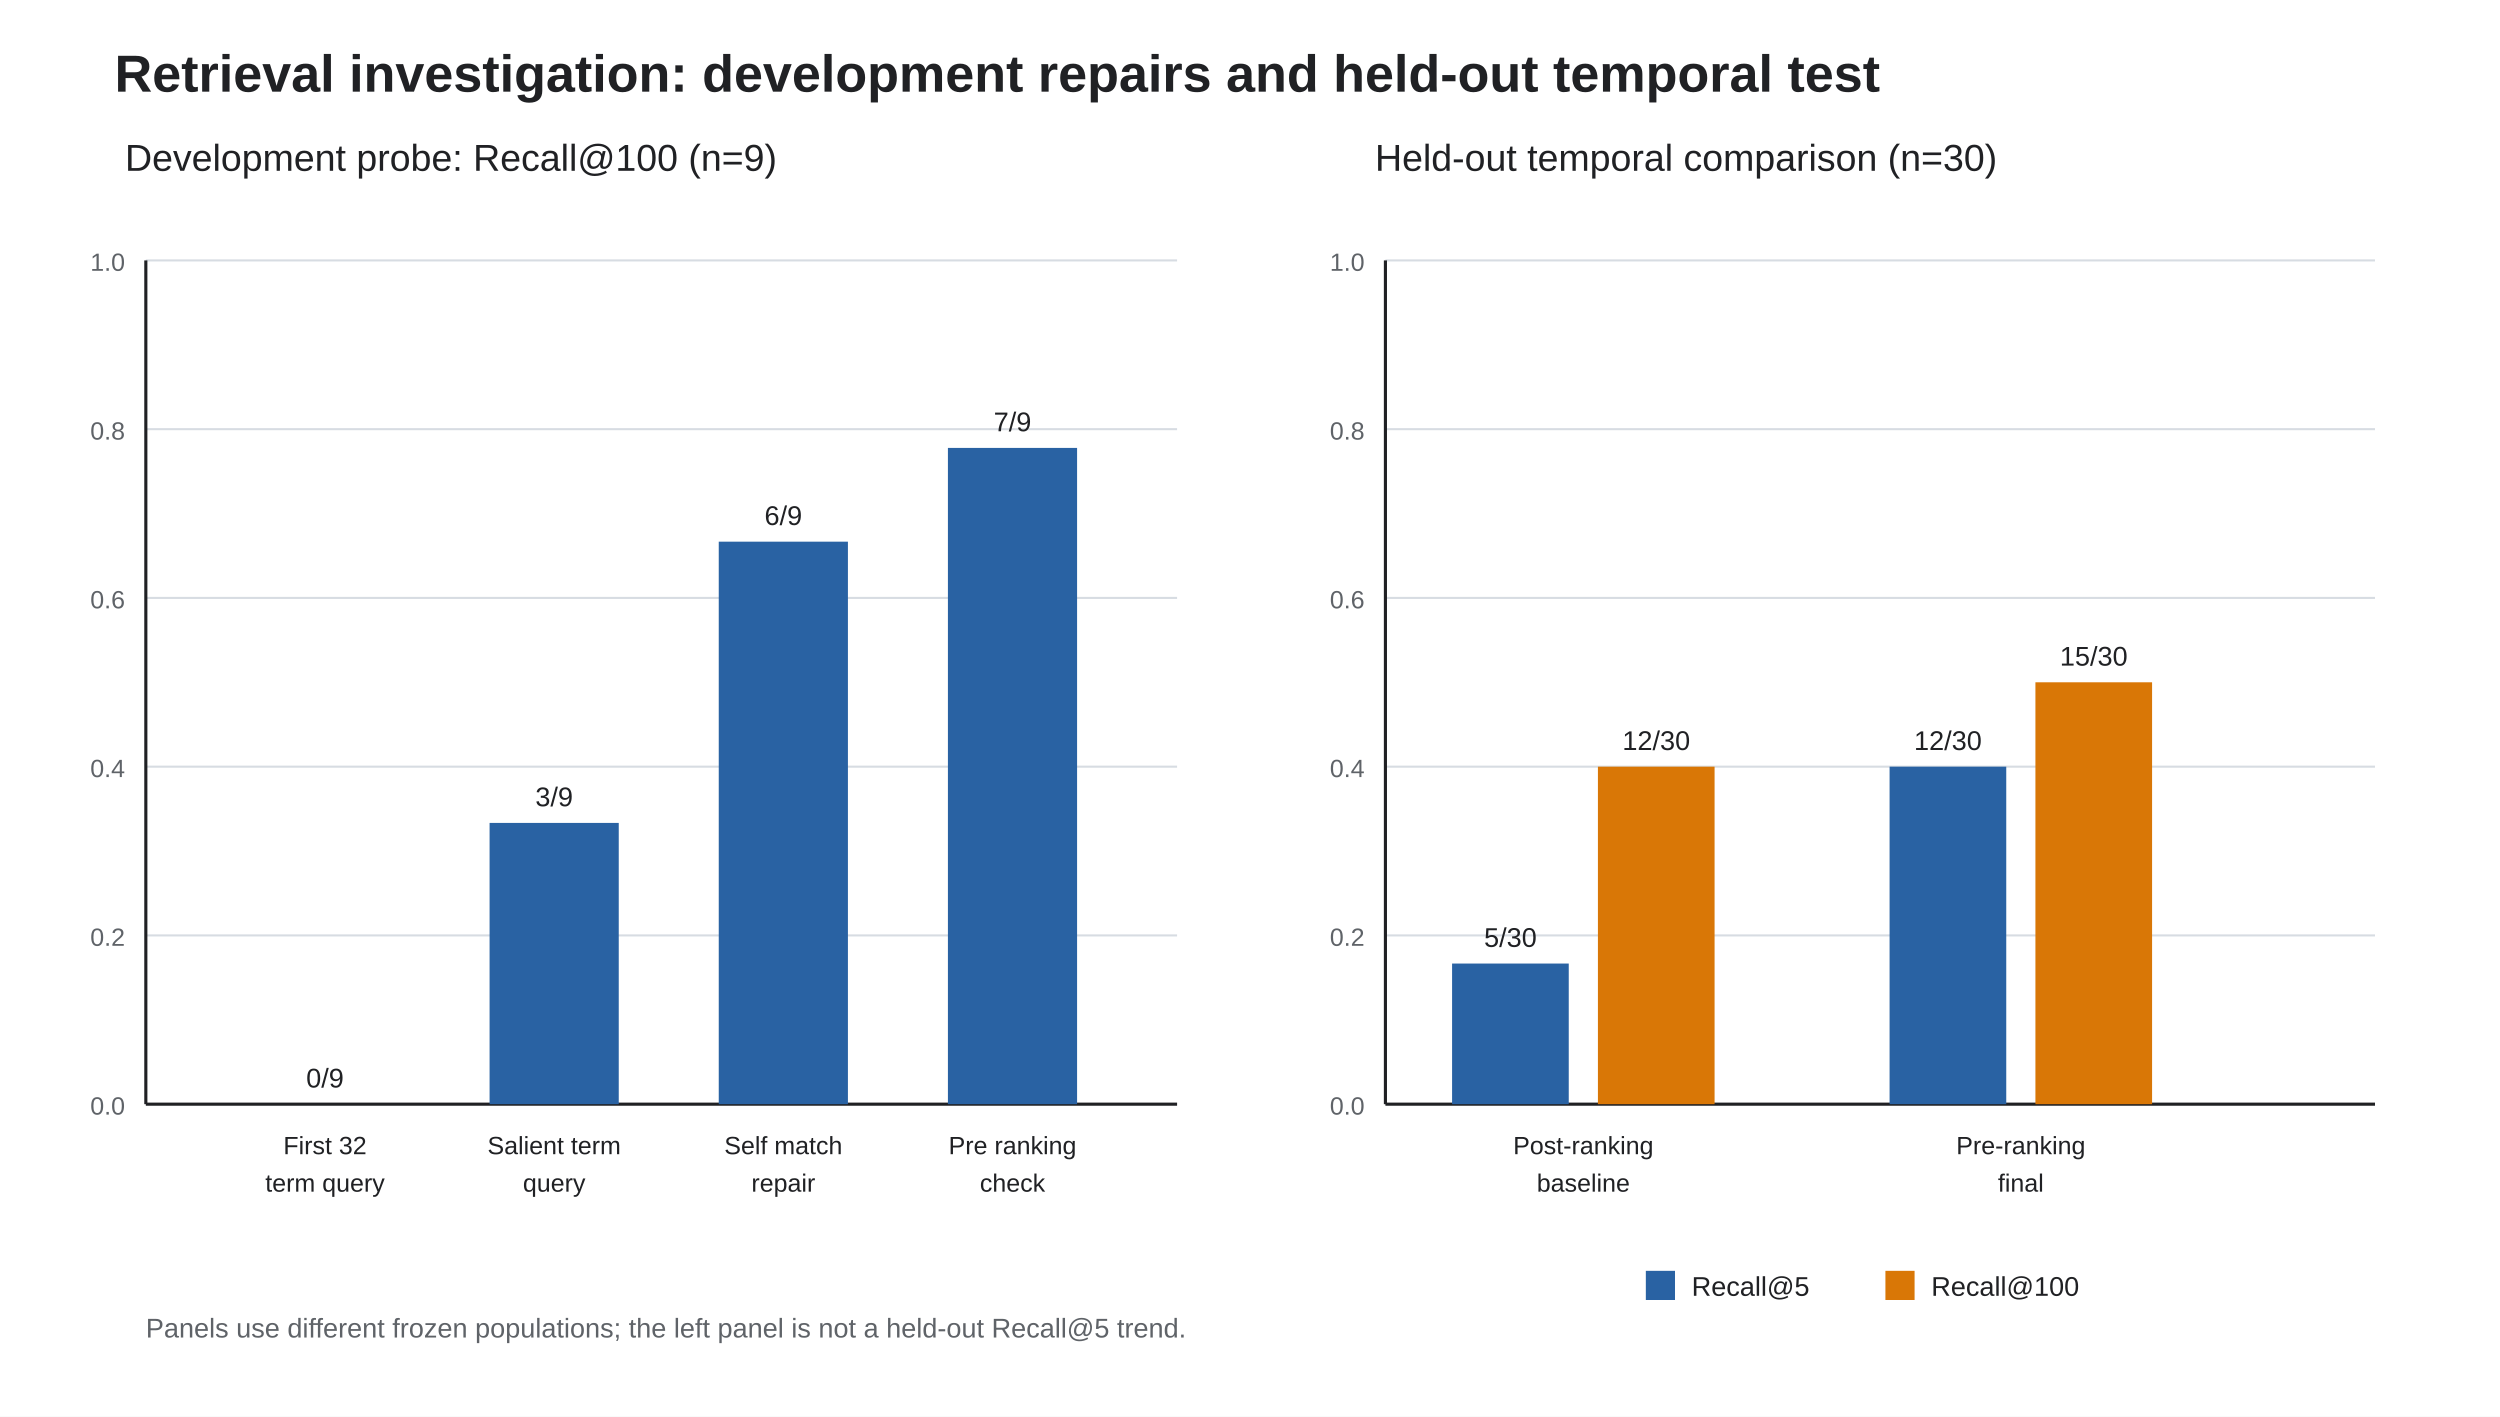
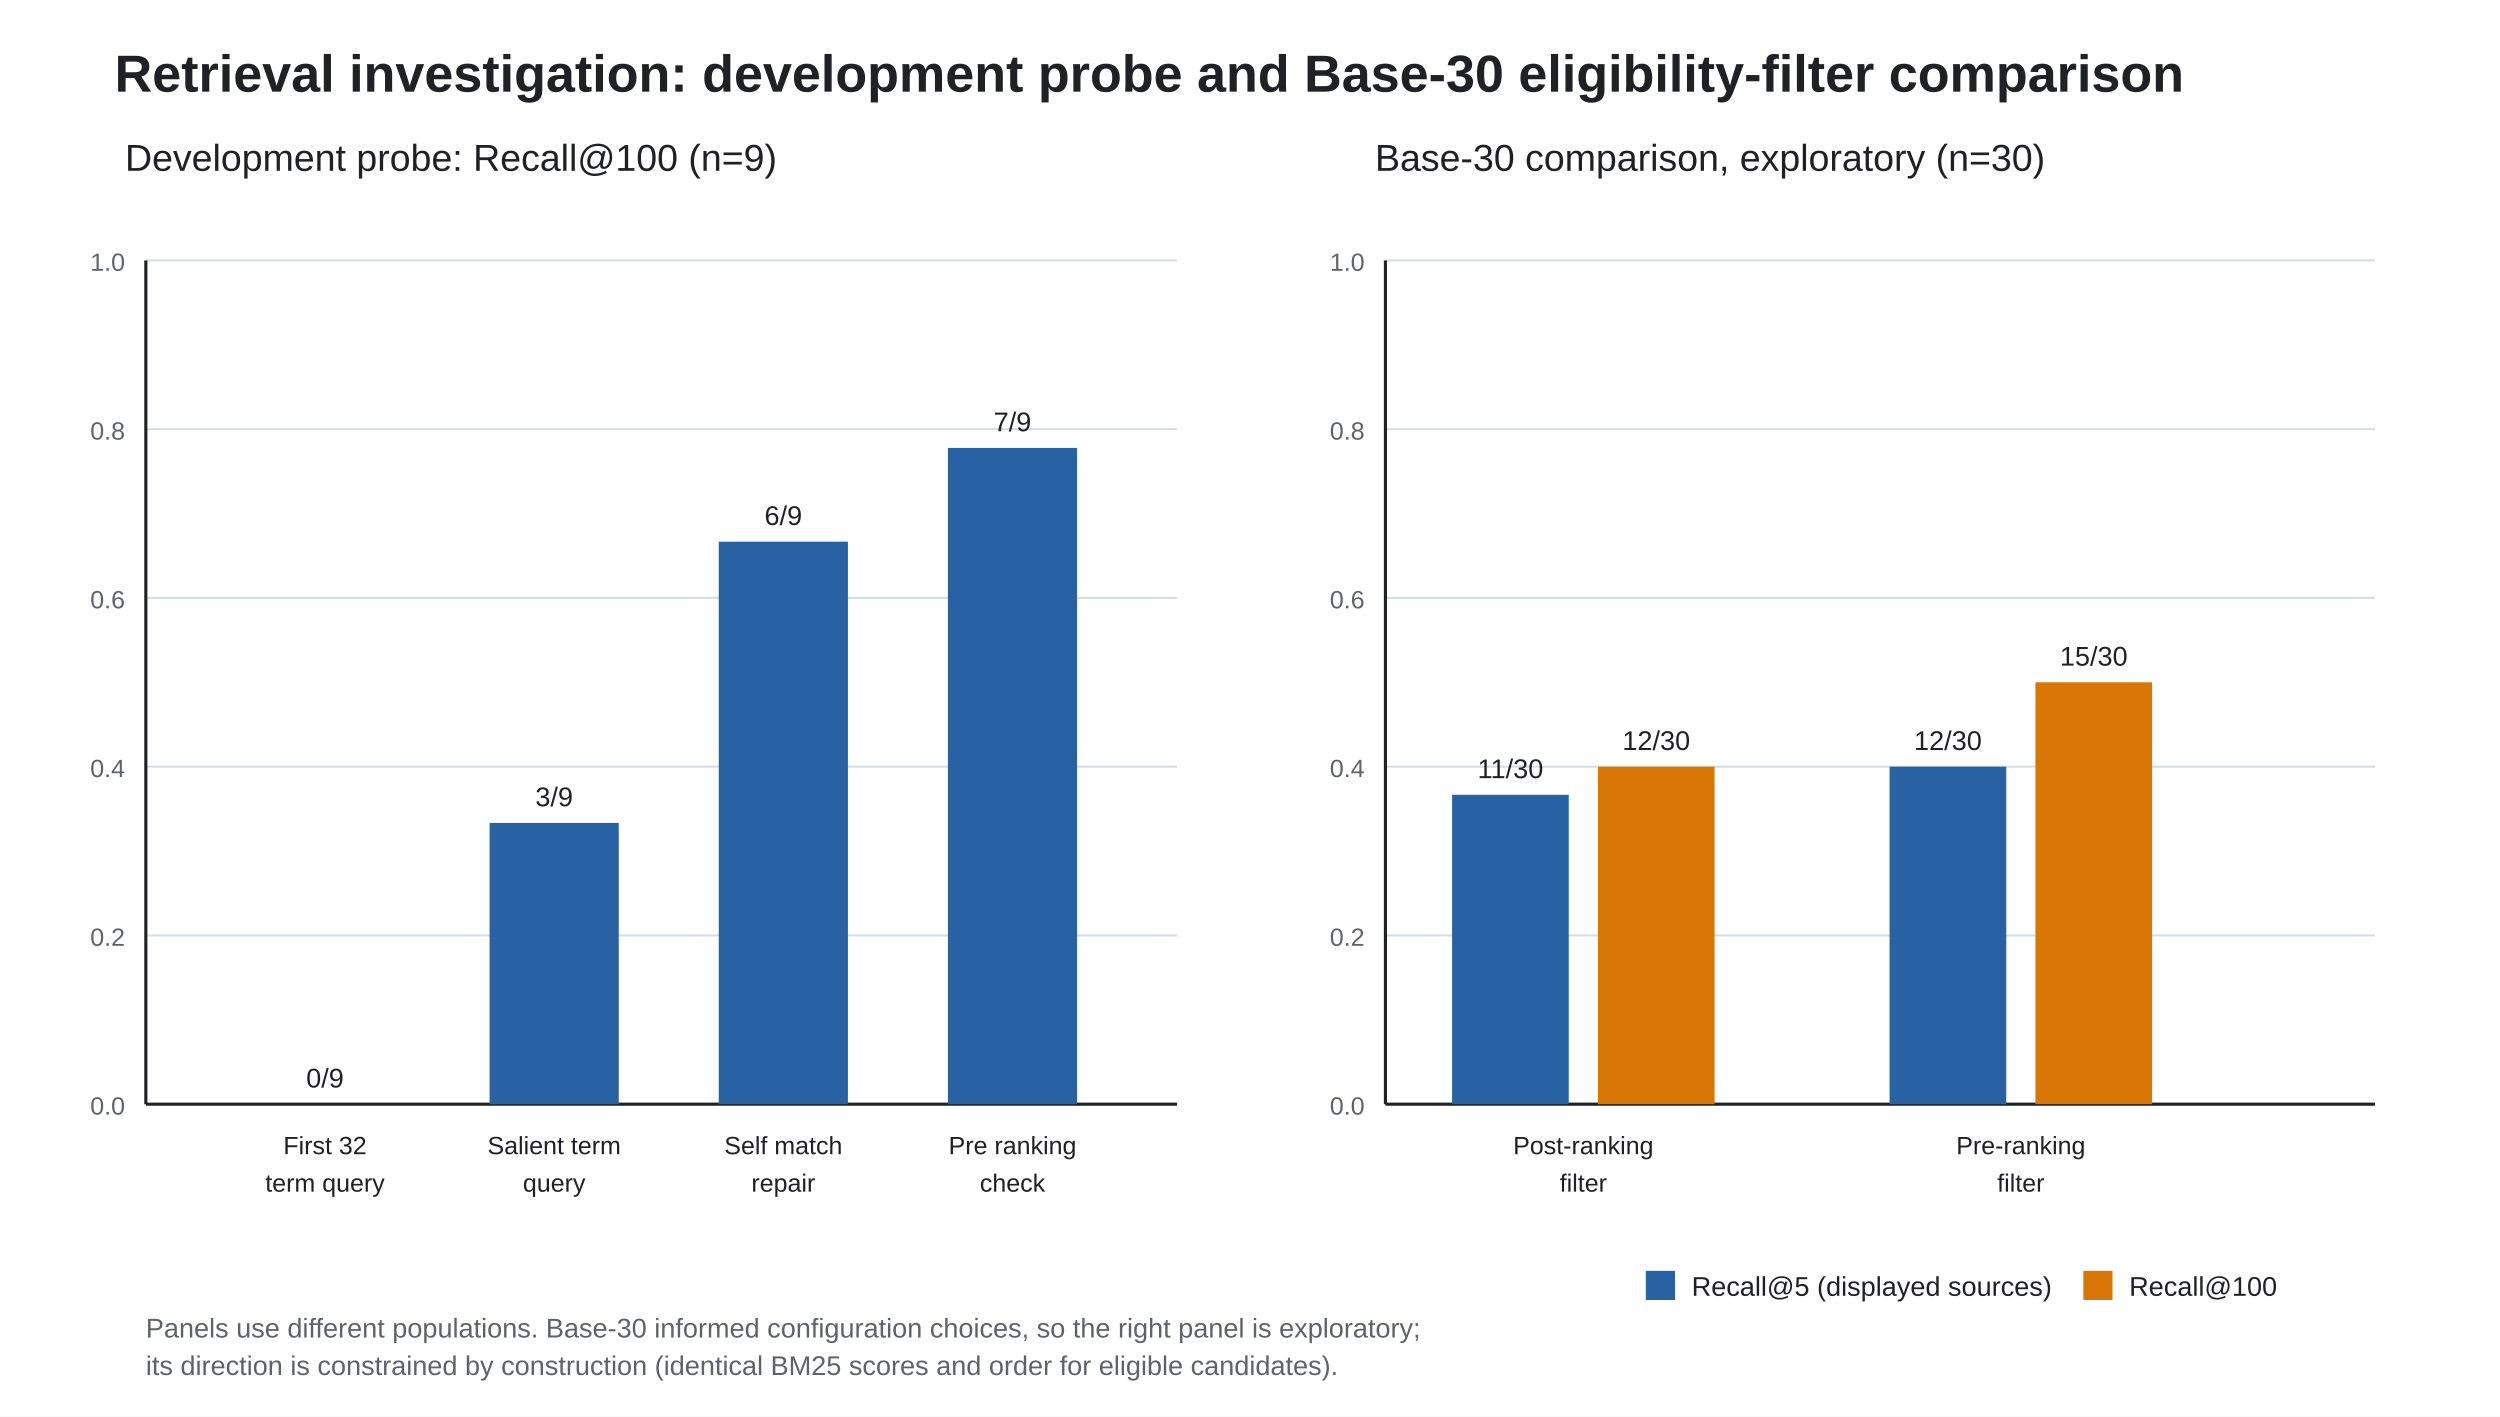
<svg xmlns="http://www.w3.org/2000/svg" width="1200" height="680" viewBox="0 0 1200 680" role="img" aria-labelledby="title desc">
  <rect width="100%" height="100%" fill="white" />
-   <text x="55" y="44" font-family="Arial, Helvetica, sans-serif" font-size="25" font-weight="700" fill="#202124">Retrieval investigation: development repairs and held-out temporal test</text>
+   <text x="55" y="44" font-family="Arial, Helvetica, sans-serif" font-size="25" font-weight="700" fill="#202124">Retrieval investigation: development probe and Base-30 eligibility-filter comparison</text>
  <text x="60.0" y="82.0" font-family="Arial, Helvetica, sans-serif" font-size="18" font-weight="500" fill="#202124" text-anchor="start">Development probe: Recall@100 (n=9)</text>
-   <text x="660.0" y="82.0" font-family="Arial, Helvetica, sans-serif" font-size="18" font-weight="500" fill="#202124" text-anchor="start">Held-out temporal comparison (n=30)</text>
+   <text x="660.0" y="82.0" font-family="Arial, Helvetica, sans-serif" font-size="18" font-weight="500" fill="#202124" text-anchor="start">Base-30 comparison, exploratory (n=30)</text>
  <line x1="70.0" y1="530.0" x2="565.0" y2="530.0" stroke="#d7dce2" stroke-width="1" />
  <text x="60.0" y="535.0" font-family="Arial, Helvetica, sans-serif" font-size="12" font-weight="400" fill="#5f6368" text-anchor="end">0.0</text>
  <line x1="70.0" y1="449.0" x2="565.0" y2="449.0" stroke="#d7dce2" stroke-width="1" />
  <text x="60.0" y="454.0" font-family="Arial, Helvetica, sans-serif" font-size="12" font-weight="400" fill="#5f6368" text-anchor="end">0.2</text>
  <line x1="70.0" y1="368.0" x2="565.0" y2="368.0" stroke="#d7dce2" stroke-width="1" />
  <text x="60.0" y="373.0" font-family="Arial, Helvetica, sans-serif" font-size="12" font-weight="400" fill="#5f6368" text-anchor="end">0.4</text>
  <line x1="70.0" y1="287.0" x2="565.0" y2="287.0" stroke="#d7dce2" stroke-width="1" />
  <text x="60.0" y="292.0" font-family="Arial, Helvetica, sans-serif" font-size="12" font-weight="400" fill="#5f6368" text-anchor="end">0.6</text>
  <line x1="70.0" y1="206.0" x2="565.0" y2="206.0" stroke="#d7dce2" stroke-width="1" />
  <text x="60.0" y="211.0" font-family="Arial, Helvetica, sans-serif" font-size="12" font-weight="400" fill="#5f6368" text-anchor="end">0.8</text>
  <line x1="70.0" y1="125.0" x2="565.0" y2="125.0" stroke="#d7dce2" stroke-width="1" />
  <text x="60.0" y="130.0" font-family="Arial, Helvetica, sans-serif" font-size="12" font-weight="400" fill="#5f6368" text-anchor="end">1.0</text>
  <line x1="70.0" y1="125.0" x2="70.0" y2="530.0" stroke="#202124" stroke-width="1.5" />
  <line x1="70.0" y1="530.0" x2="565.0" y2="530.0" stroke="#202124" stroke-width="1.5" />
  <line x1="665.0" y1="530.0" x2="1140.0" y2="530.0" stroke="#d7dce2" stroke-width="1" />
  <text x="655.0" y="535.0" font-family="Arial, Helvetica, sans-serif" font-size="12" font-weight="400" fill="#5f6368" text-anchor="end">0.0</text>
  <line x1="665.0" y1="449.0" x2="1140.0" y2="449.0" stroke="#d7dce2" stroke-width="1" />
  <text x="655.0" y="454.0" font-family="Arial, Helvetica, sans-serif" font-size="12" font-weight="400" fill="#5f6368" text-anchor="end">0.2</text>
  <line x1="665.0" y1="368.0" x2="1140.0" y2="368.0" stroke="#d7dce2" stroke-width="1" />
  <text x="655.0" y="373.0" font-family="Arial, Helvetica, sans-serif" font-size="12" font-weight="400" fill="#5f6368" text-anchor="end">0.4</text>
  <line x1="665.0" y1="287.0" x2="1140.0" y2="287.0" stroke="#d7dce2" stroke-width="1" />
  <text x="655.0" y="292.0" font-family="Arial, Helvetica, sans-serif" font-size="12" font-weight="400" fill="#5f6368" text-anchor="end">0.6</text>
  <line x1="665.0" y1="206.0" x2="1140.0" y2="206.0" stroke="#d7dce2" stroke-width="1" />
  <text x="655.0" y="211.0" font-family="Arial, Helvetica, sans-serif" font-size="12" font-weight="400" fill="#5f6368" text-anchor="end">0.8</text>
  <line x1="665.0" y1="125.0" x2="1140.0" y2="125.0" stroke="#d7dce2" stroke-width="1" />
  <text x="655.0" y="130.0" font-family="Arial, Helvetica, sans-serif" font-size="12" font-weight="400" fill="#5f6368" text-anchor="end">1.0</text>
  <line x1="665.0" y1="125.0" x2="665.0" y2="530.0" stroke="#202124" stroke-width="1.5" />
  <line x1="665.0" y1="530.0" x2="1140.0" y2="530.0" stroke="#202124" stroke-width="1.5" />
  <rect x="125.0" y="530.0" width="62.0" height="0.0" fill="#2962a3" />
  <text x="156.0" y="522.0" font-family="Arial, Helvetica, sans-serif" font-size="13" font-weight="400" fill="#202124" text-anchor="middle">0/9</text>
  <text x="156.0" y="554.0" font-family="Arial, Helvetica, sans-serif" font-size="12" font-weight="400" fill="#202124" text-anchor="middle">First 32</text>
  <text x="156.0" y="572.0" font-family="Arial, Helvetica, sans-serif" font-size="12" font-weight="400" fill="#202124" text-anchor="middle">term query</text>
  <rect x="235.0" y="395.0" width="62.0" height="135.0" fill="#2962a3" />
  <text x="266.0" y="387.0" font-family="Arial, Helvetica, sans-serif" font-size="13" font-weight="400" fill="#202124" text-anchor="middle">3/9</text>
  <text x="266.0" y="554.0" font-family="Arial, Helvetica, sans-serif" font-size="12" font-weight="400" fill="#202124" text-anchor="middle">Salient term</text>
  <text x="266.0" y="572.0" font-family="Arial, Helvetica, sans-serif" font-size="12" font-weight="400" fill="#202124" text-anchor="middle">query</text>
  <rect x="345.0" y="260.0" width="62.0" height="270.0" fill="#2962a3" />
  <text x="376.0" y="252.0" font-family="Arial, Helvetica, sans-serif" font-size="13" font-weight="400" fill="#202124" text-anchor="middle">6/9</text>
  <text x="376.0" y="554.0" font-family="Arial, Helvetica, sans-serif" font-size="12" font-weight="400" fill="#202124" text-anchor="middle">Self match</text>
  <text x="376.0" y="572.0" font-family="Arial, Helvetica, sans-serif" font-size="12" font-weight="400" fill="#202124" text-anchor="middle">repair</text>
  <rect x="455.0" y="215.0" width="62.0" height="315.0" fill="#2962a3" />
  <text x="486.0" y="207.0" font-family="Arial, Helvetica, sans-serif" font-size="13" font-weight="400" fill="#202124" text-anchor="middle">7/9</text>
  <text x="486.0" y="554.0" font-family="Arial, Helvetica, sans-serif" font-size="12" font-weight="400" fill="#202124" text-anchor="middle">Pre ranking</text>
  <text x="486.0" y="572.0" font-family="Arial, Helvetica, sans-serif" font-size="12" font-weight="400" fill="#202124" text-anchor="middle">check</text>
-   <rect x="697.0" y="462.5" width="56.0" height="67.5" fill="#2962a3" />
-   <text x="725.0" y="454.5" font-family="Arial, Helvetica, sans-serif" font-size="13" font-weight="400" fill="#202124" text-anchor="middle">5/30</text>
+   <rect x="697.0" y="381.5" width="56.0" height="148.5" fill="#2962a3" />
+   <text x="725.0" y="373.5" font-family="Arial, Helvetica, sans-serif" font-size="13" font-weight="400" fill="#202124" text-anchor="middle">11/30</text>
  <rect x="767.0" y="368.0" width="56.0" height="162.0" fill="#d97706" />
  <text x="795.0" y="360.0" font-family="Arial, Helvetica, sans-serif" font-size="13" font-weight="400" fill="#202124" text-anchor="middle">12/30</text>
  <text x="760.0" y="554.0" font-family="Arial, Helvetica, sans-serif" font-size="12" font-weight="400" fill="#202124" text-anchor="middle">Post-ranking</text>
-   <text x="760.0" y="572.0" font-family="Arial, Helvetica, sans-serif" font-size="12" font-weight="400" fill="#202124" text-anchor="middle">baseline</text>
+   <text x="760.0" y="572.0" font-family="Arial, Helvetica, sans-serif" font-size="12" font-weight="400" fill="#202124" text-anchor="middle">filter</text>
  <rect x="907.0" y="368.0" width="56.0" height="162.0" fill="#2962a3" />
  <text x="935.0" y="360.0" font-family="Arial, Helvetica, sans-serif" font-size="13" font-weight="400" fill="#202124" text-anchor="middle">12/30</text>
  <rect x="977.0" y="327.5" width="56.0" height="202.5" fill="#d97706" />
  <text x="1005.0" y="319.5" font-family="Arial, Helvetica, sans-serif" font-size="13" font-weight="400" fill="#202124" text-anchor="middle">15/30</text>
  <text x="970.0" y="554.0" font-family="Arial, Helvetica, sans-serif" font-size="12" font-weight="400" fill="#202124" text-anchor="middle">Pre-ranking</text>
-   <text x="970.0" y="572.0" font-family="Arial, Helvetica, sans-serif" font-size="12" font-weight="400" fill="#202124" text-anchor="middle">final</text>
+   <text x="970.0" y="572.0" font-family="Arial, Helvetica, sans-serif" font-size="12" font-weight="400" fill="#202124" text-anchor="middle">filter</text>
  <rect x="790.0" y="610.0" width="14.0" height="14.0" fill="#2962a3" />
-   <text x="812.0" y="622.0" font-family="Arial, Helvetica, sans-serif" font-size="13" font-weight="400" fill="#202124" text-anchor="start">Recall@5</text>
-   <rect x="905.0" y="610.0" width="14.0" height="14.0" fill="#d97706" />
-   <text x="927.0" y="622.0" font-family="Arial, Helvetica, sans-serif" font-size="13" font-weight="400" fill="#202124" text-anchor="start">Recall@100</text>
-   <text x="70.0" y="642.0" font-family="Arial, Helvetica, sans-serif" font-size="13" font-weight="400" fill="#5f6368" text-anchor="start">Panels use different frozen populations; the left panel is not a held-out Recall@5 trend.</text>
+   <text x="812.0" y="622.0" font-family="Arial, Helvetica, sans-serif" font-size="13" font-weight="400" fill="#202124" text-anchor="start">Recall@5 (displayed sources)</text>
+   <rect x="1000.0" y="610.0" width="14.0" height="14.0" fill="#d97706" />
+   <text x="1022.0" y="622.0" font-family="Arial, Helvetica, sans-serif" font-size="13" font-weight="400" fill="#202124" text-anchor="start">Recall@100</text>
+   <text x="70.0" y="642.0" font-family="Arial, Helvetica, sans-serif" font-size="13" font-weight="400" fill="#5f6368" text-anchor="start">Panels use different populations. Base-30 informed configuration choices, so the right panel is exploratory;</text>
+   <text x="70.0" y="660.0" font-family="Arial, Helvetica, sans-serif" font-size="13" font-weight="400" fill="#5f6368" text-anchor="start">its direction is constrained by construction (identical BM25 scores and order for eligible candidates).</text>
</svg>
